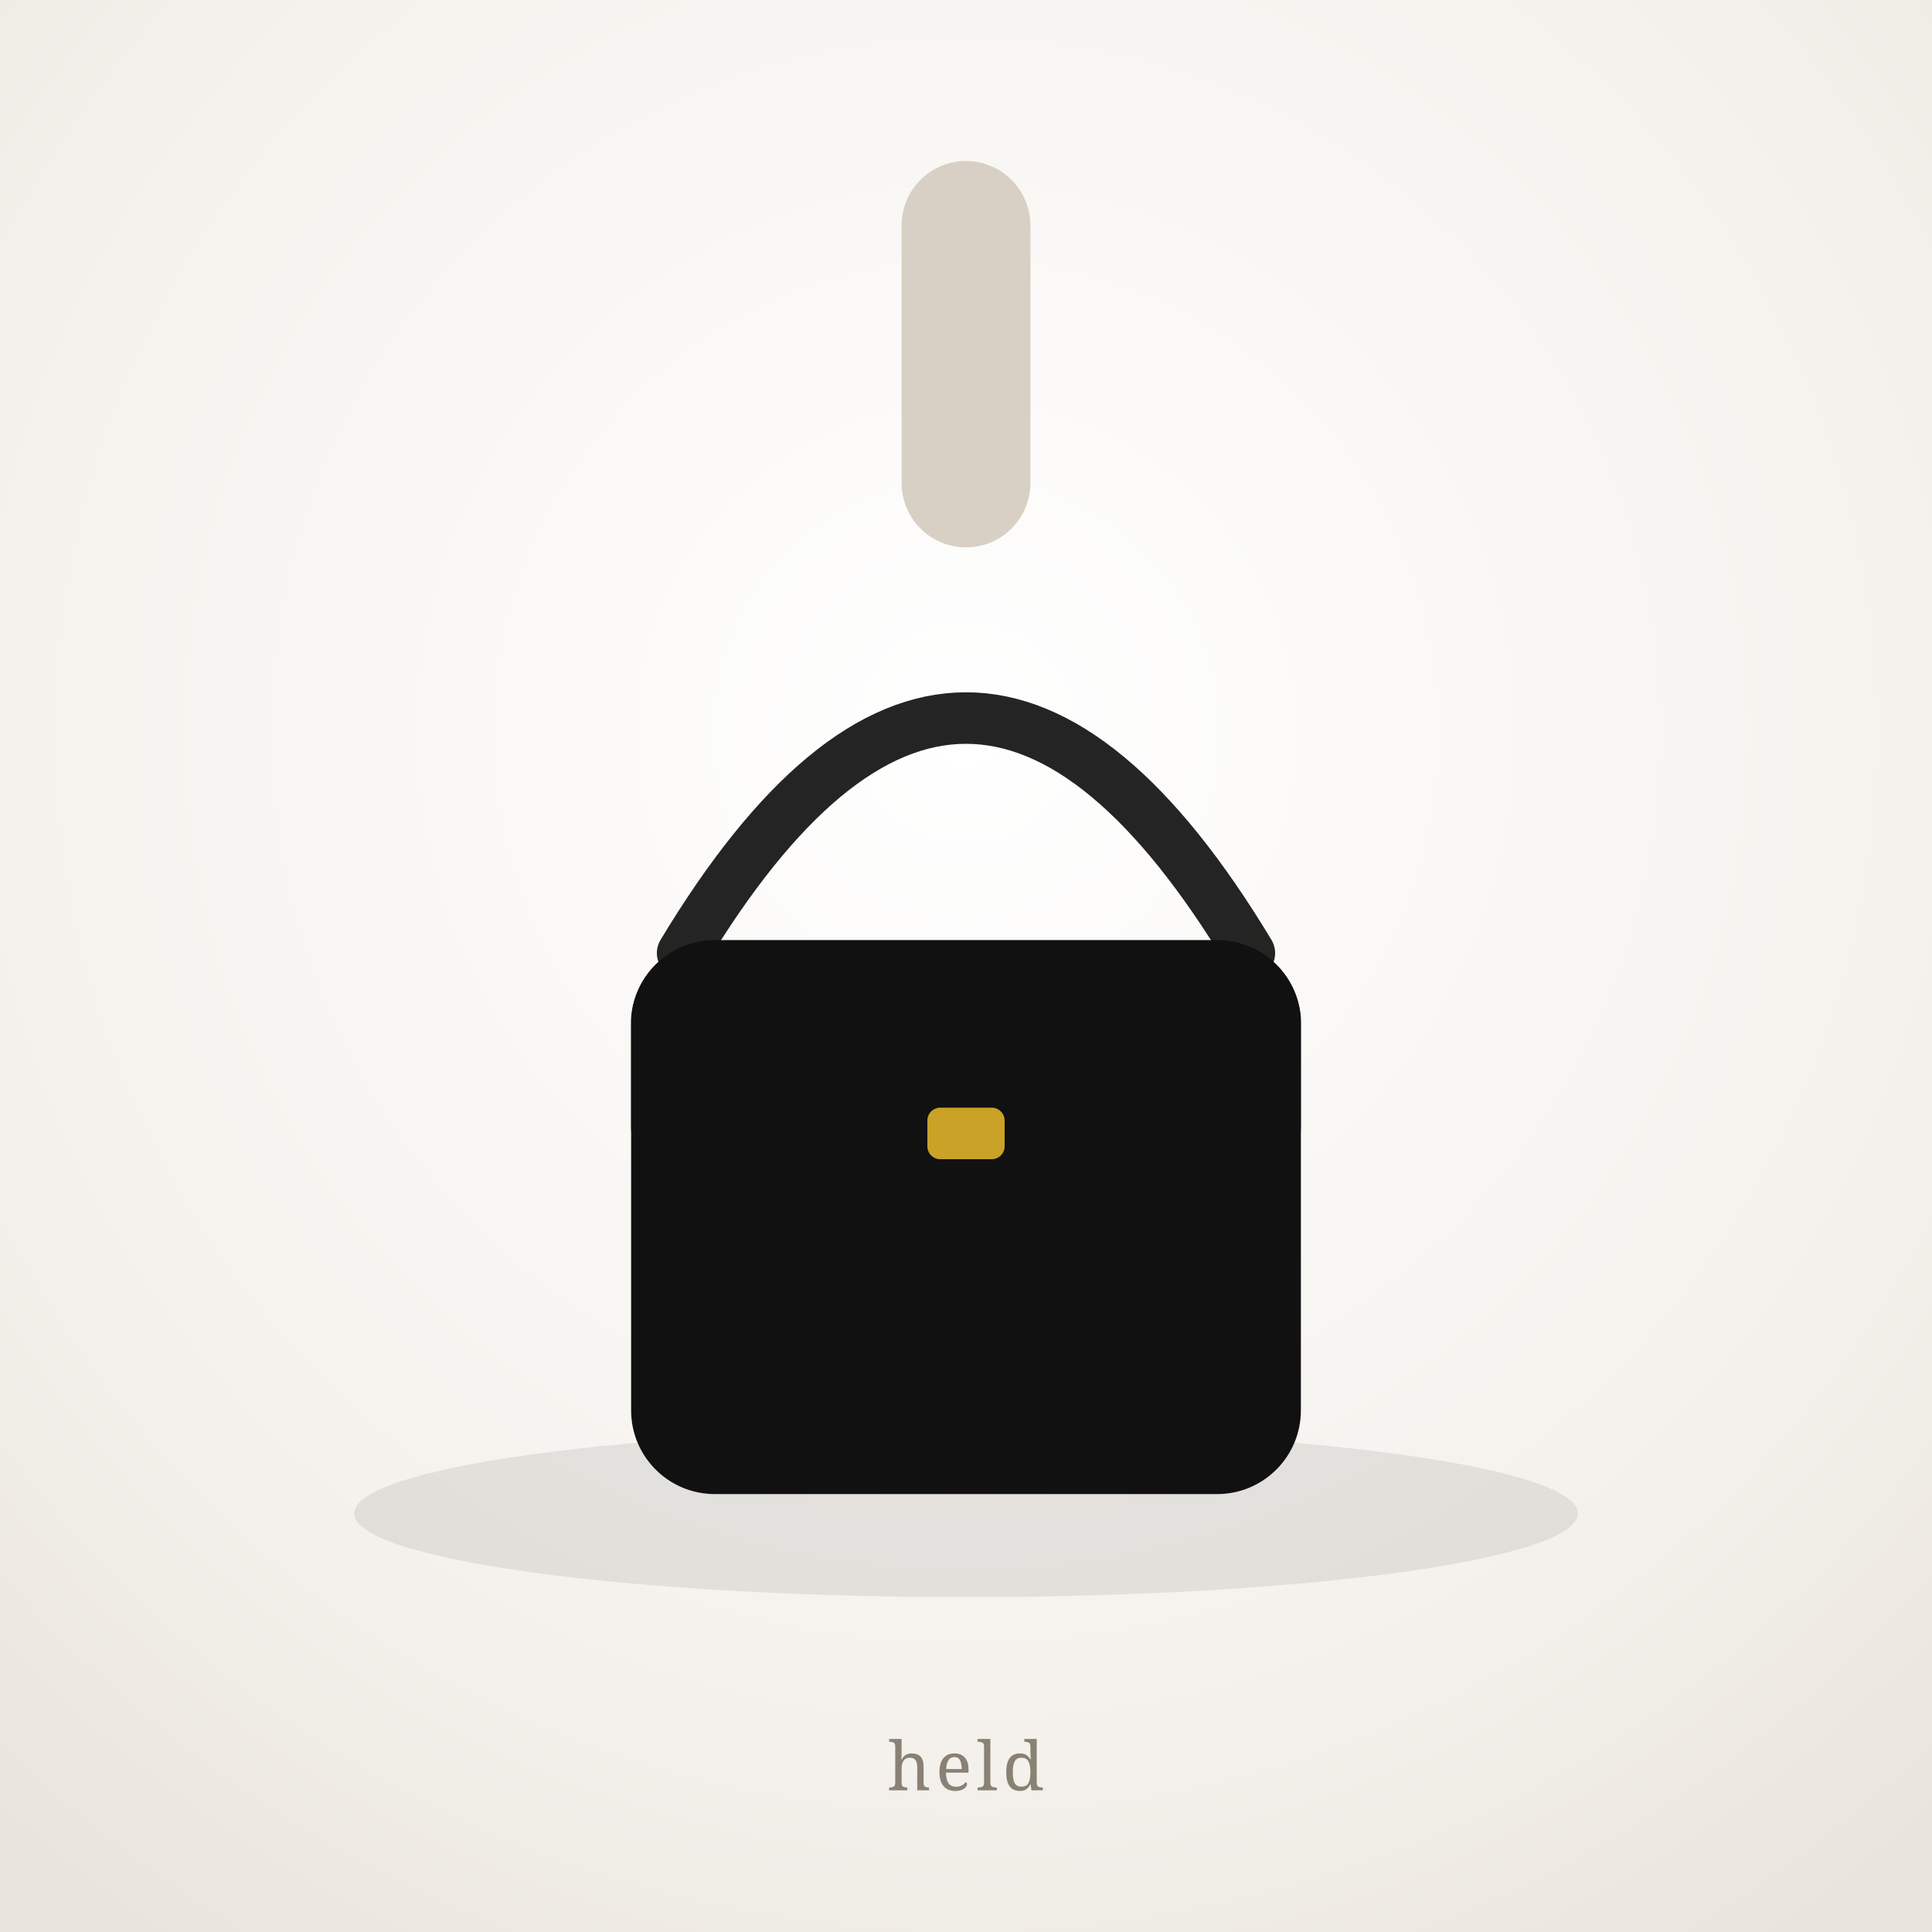
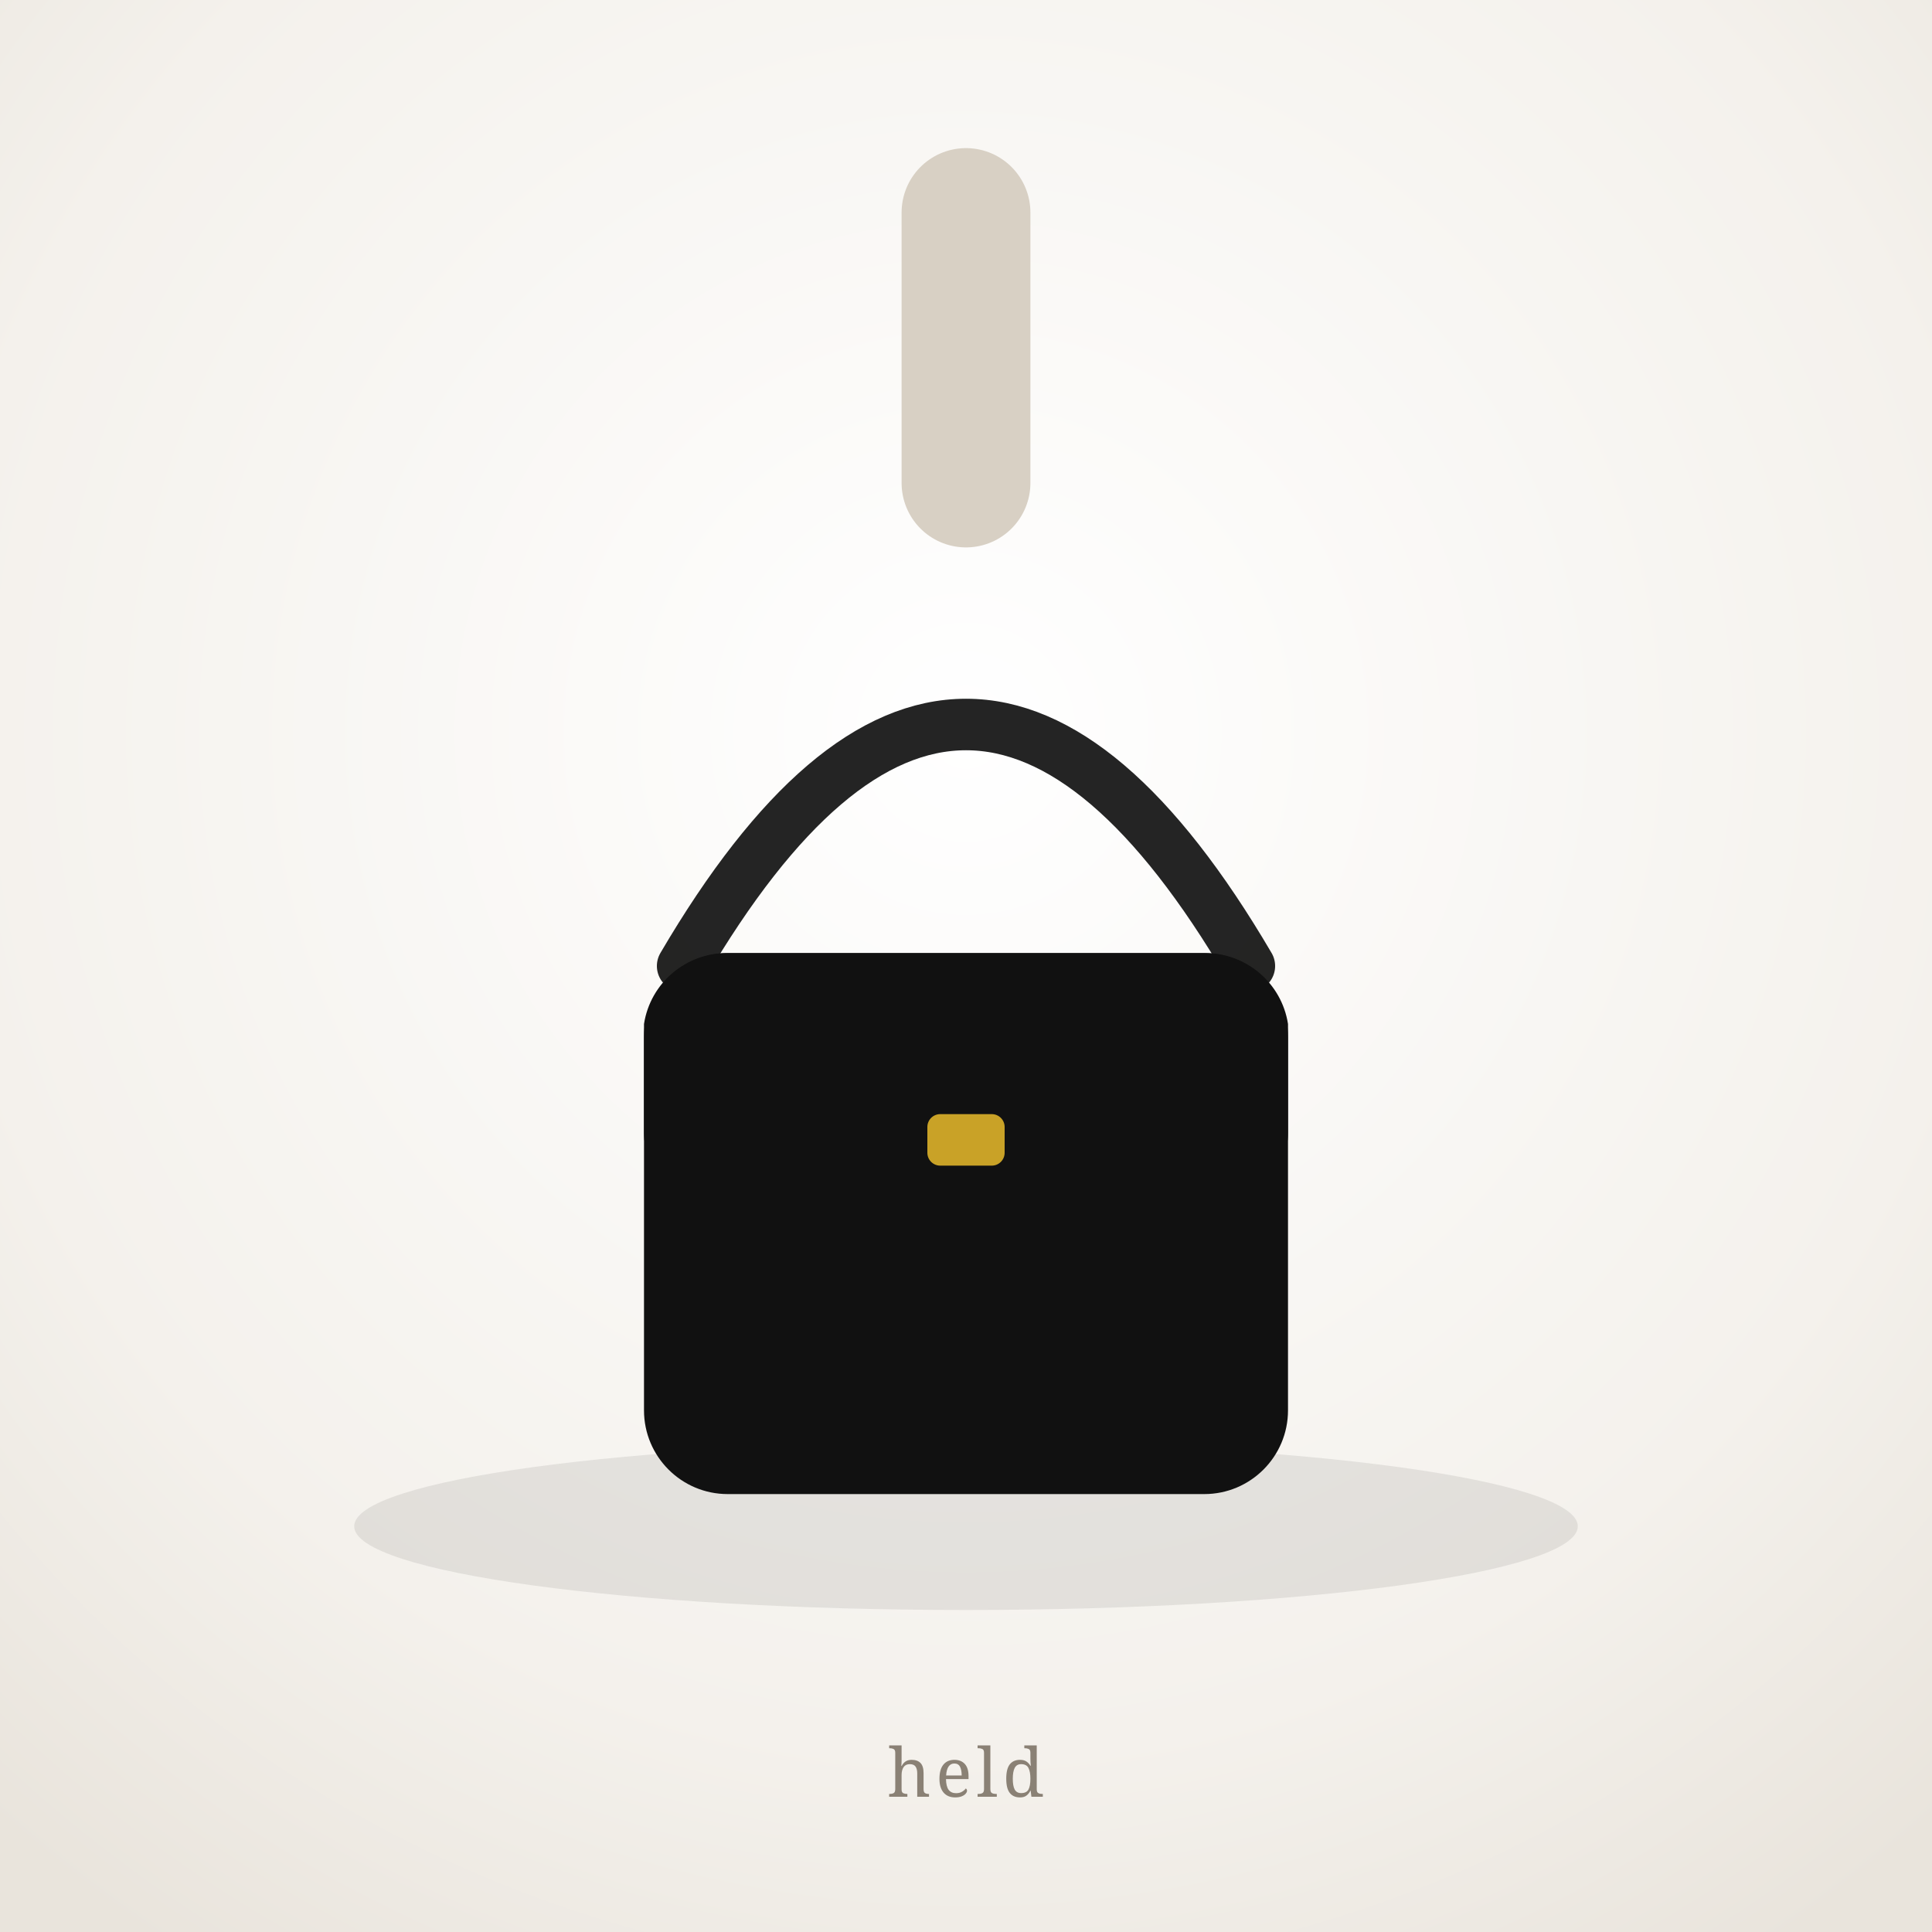
<svg xmlns="http://www.w3.org/2000/svg" viewBox="0 0 600 600" role="img" aria-label="held">
  <defs>
-     <radialGradient id="sweep" cx="50%" cy="38%" r="75%">
+     <radialGradient id="s" cx="50%" cy="38%" r="75%">
      <stop offset="0%" stop-color="#ffffff" />
      <stop offset="70%" stop-color="#f4f1ec" />
      <stop offset="100%" stop-color="#e9e4dc" />
    </radialGradient>
  </defs>
-   <rect width="600" height="600" fill="url(#sweep)" />
-   <ellipse cx="300" cy="470" rx="190" ry="26" fill="#000000" opacity="0.08" />
-   <line x1="300" y1="70" x2="300" y2="150" stroke="#d8d0c4" stroke-width="40" stroke-linecap="round" />
-   <path d="M212,296 Q300,150 388,296" fill="none" stroke="#111111" stroke-width="16" stroke-linecap="round" opacity="0.92" />
-   <rect x="196" y="292" width="208" height="172" rx="26" fill="#111111" stroke="none" stroke-width="0" />
-   <path d="M196,318 v-2 a26,26 0 0 1 26,-24 h156 a26,26 0 0 1 26,24 v34 a18,18 0 0 1 -18,18 h-172 a18,18 0 0 1 -18,-18 z" fill="#111111" stroke="none" stroke-width="0" />
-   <rect x="288" y="344" width="24" height="16" rx="4" fill="#c9a227" />
-   <text x="300" y="556" text-anchor="middle" font-family="Georgia, serif" font-size="21" fill="#8a8175" letter-spacing="1.5">held</text>
+   <rect width="600" height="600" fill="url(#s)" />
+   <ellipse cx="300" cy="474" rx="190" ry="26" fill="#000000" opacity="0.08" />
+   <line x1="300" y1="66" x2="300" y2="150" stroke="#d8d0c4" stroke-width="40" stroke-linecap="round" />
+   <path d="M212,300 Q300,150 388,300" fill="none" stroke="#111111" stroke-width="16" stroke-linecap="round" opacity="0.92" />
+   <rect x="200" y="296" width="200" height="168" rx="26" fill="#111111" stroke="none" stroke-width="0" />
+   <path d="M200,322 v-4 a26,26 0 0 1 26,-22 h148 a26,26 0 0 1 26,22 v34 a18,18 0 0 1 -18,18 h-164 a18,18 0 0 1 -18,-18 z" fill="#111111" stroke="none" stroke-width="0" />
+   <rect x="288" y="346" width="24" height="16" rx="4" fill="#c9a227" />
+   <text x="300" y="558" text-anchor="middle" font-family="Georgia, serif" font-size="21" fill="#8a8175" letter-spacing="1.5">held</text>
</svg>
